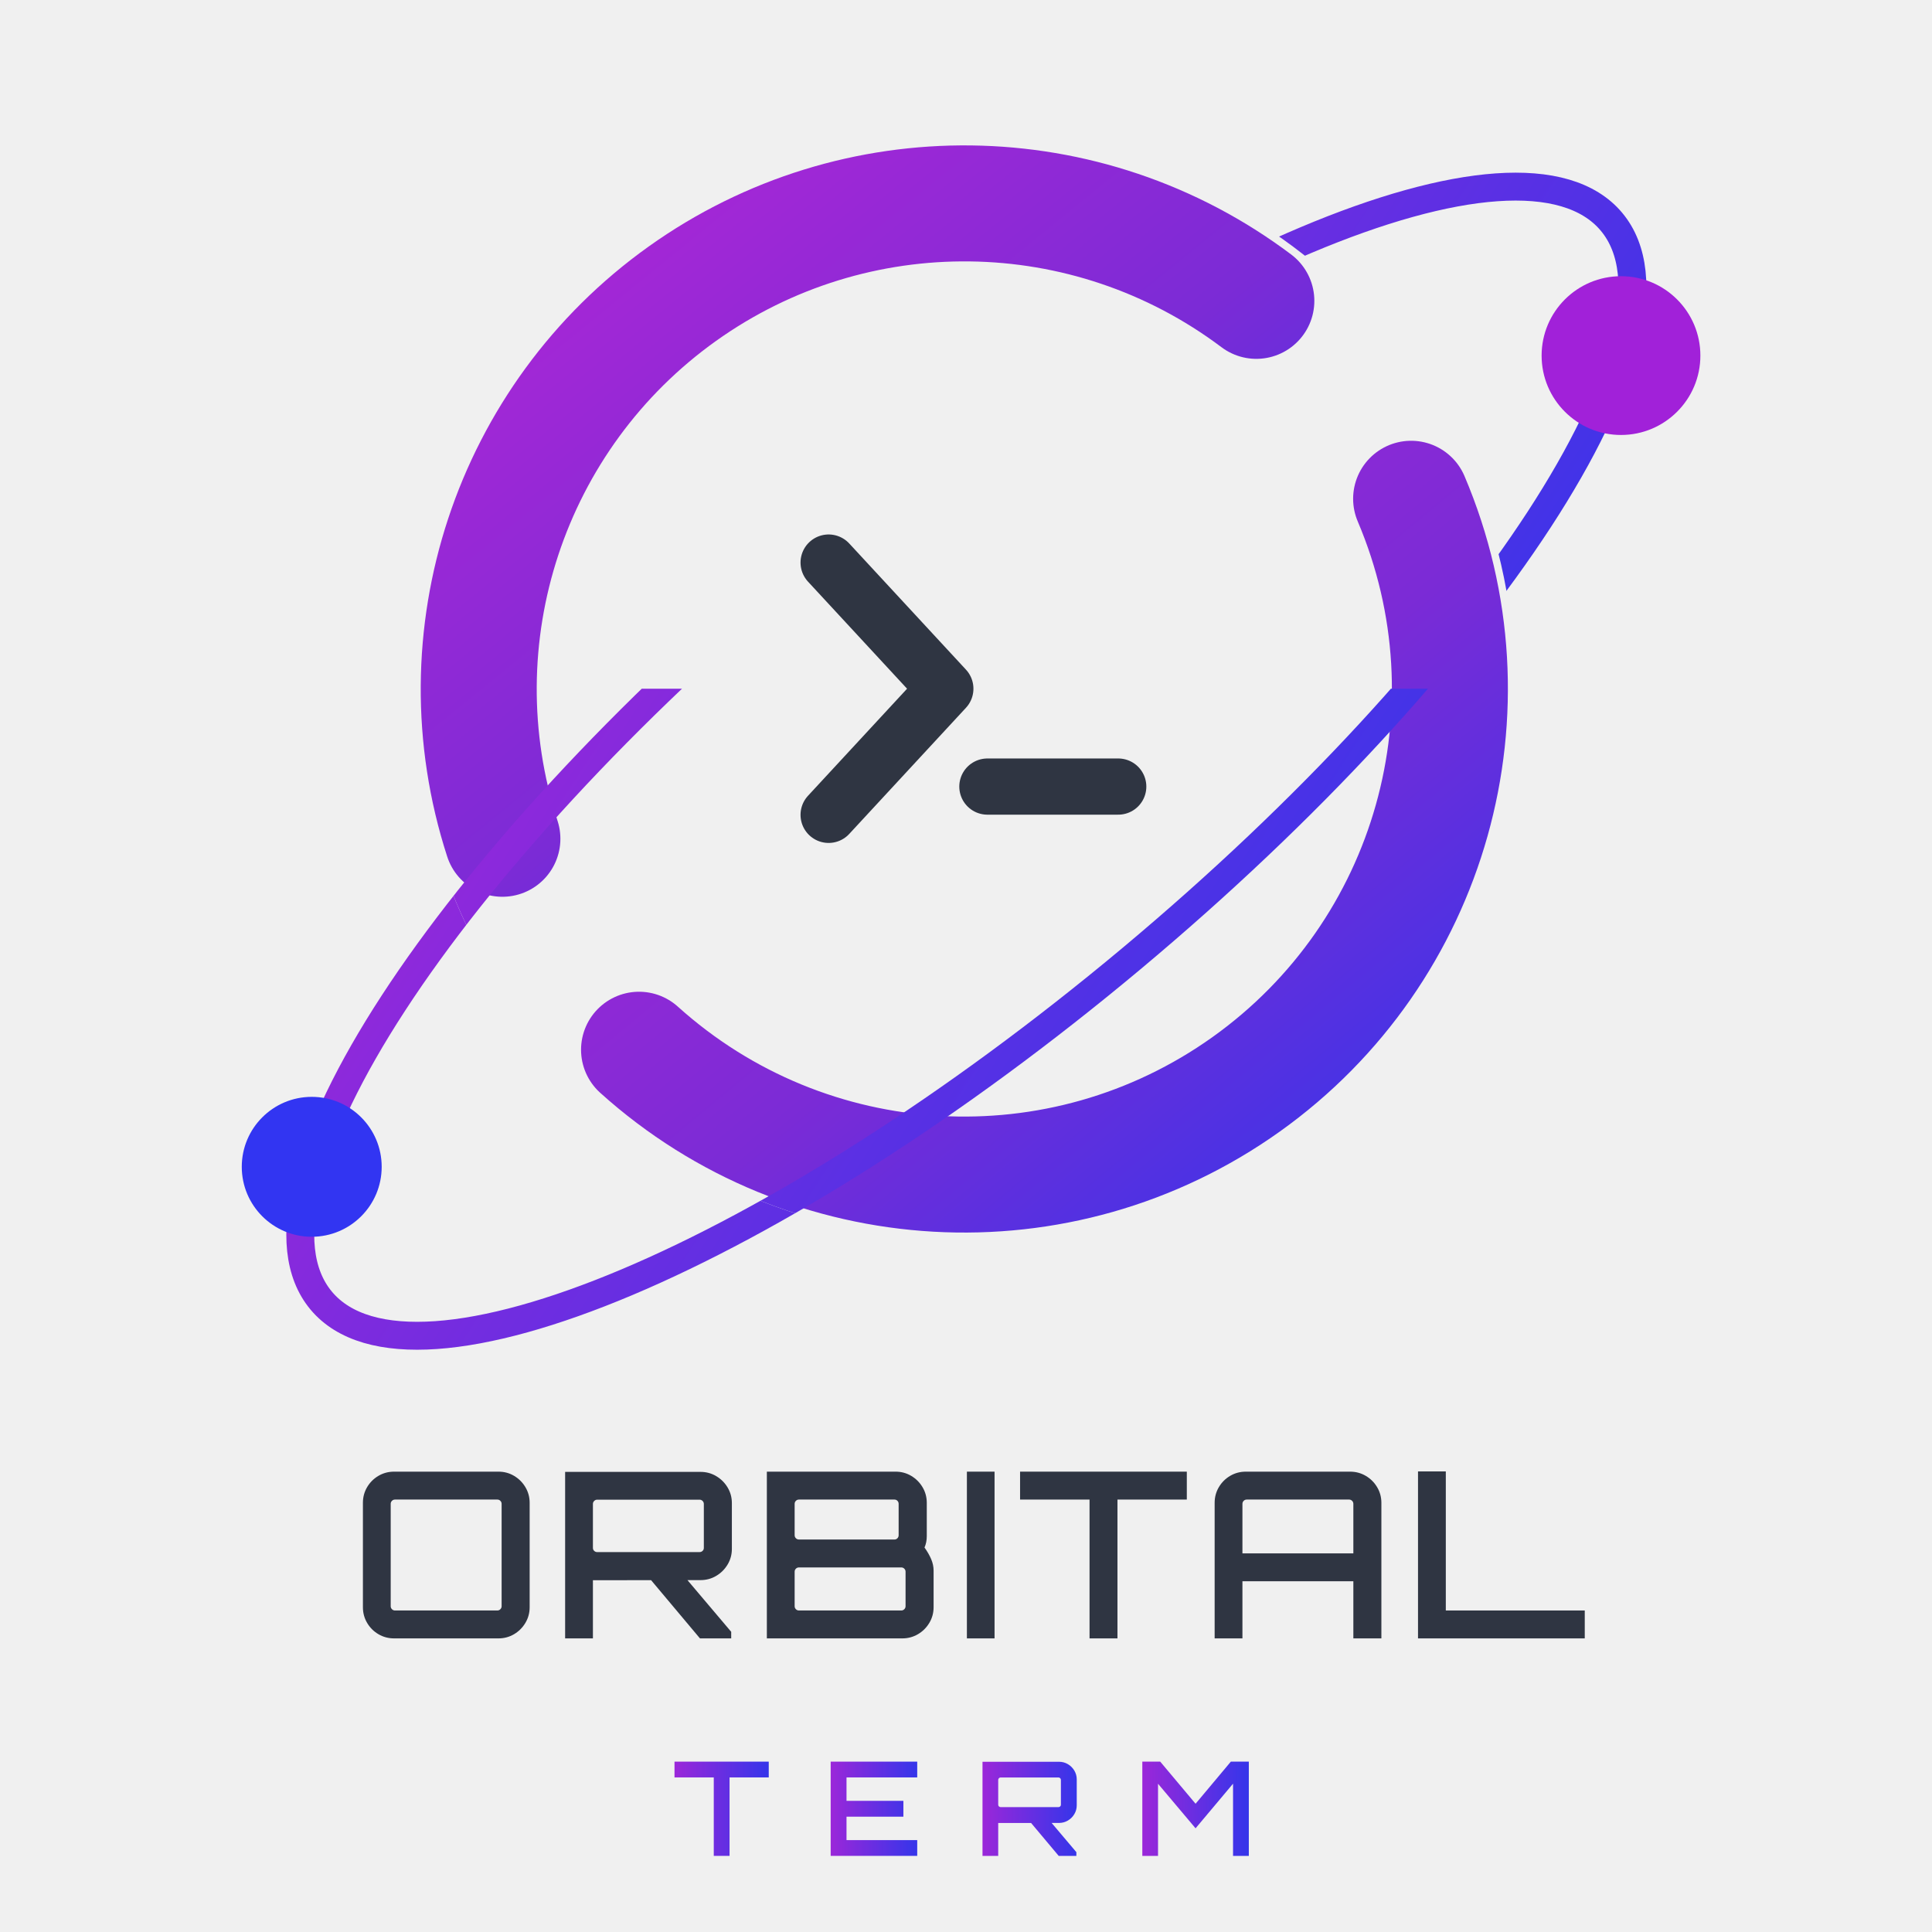
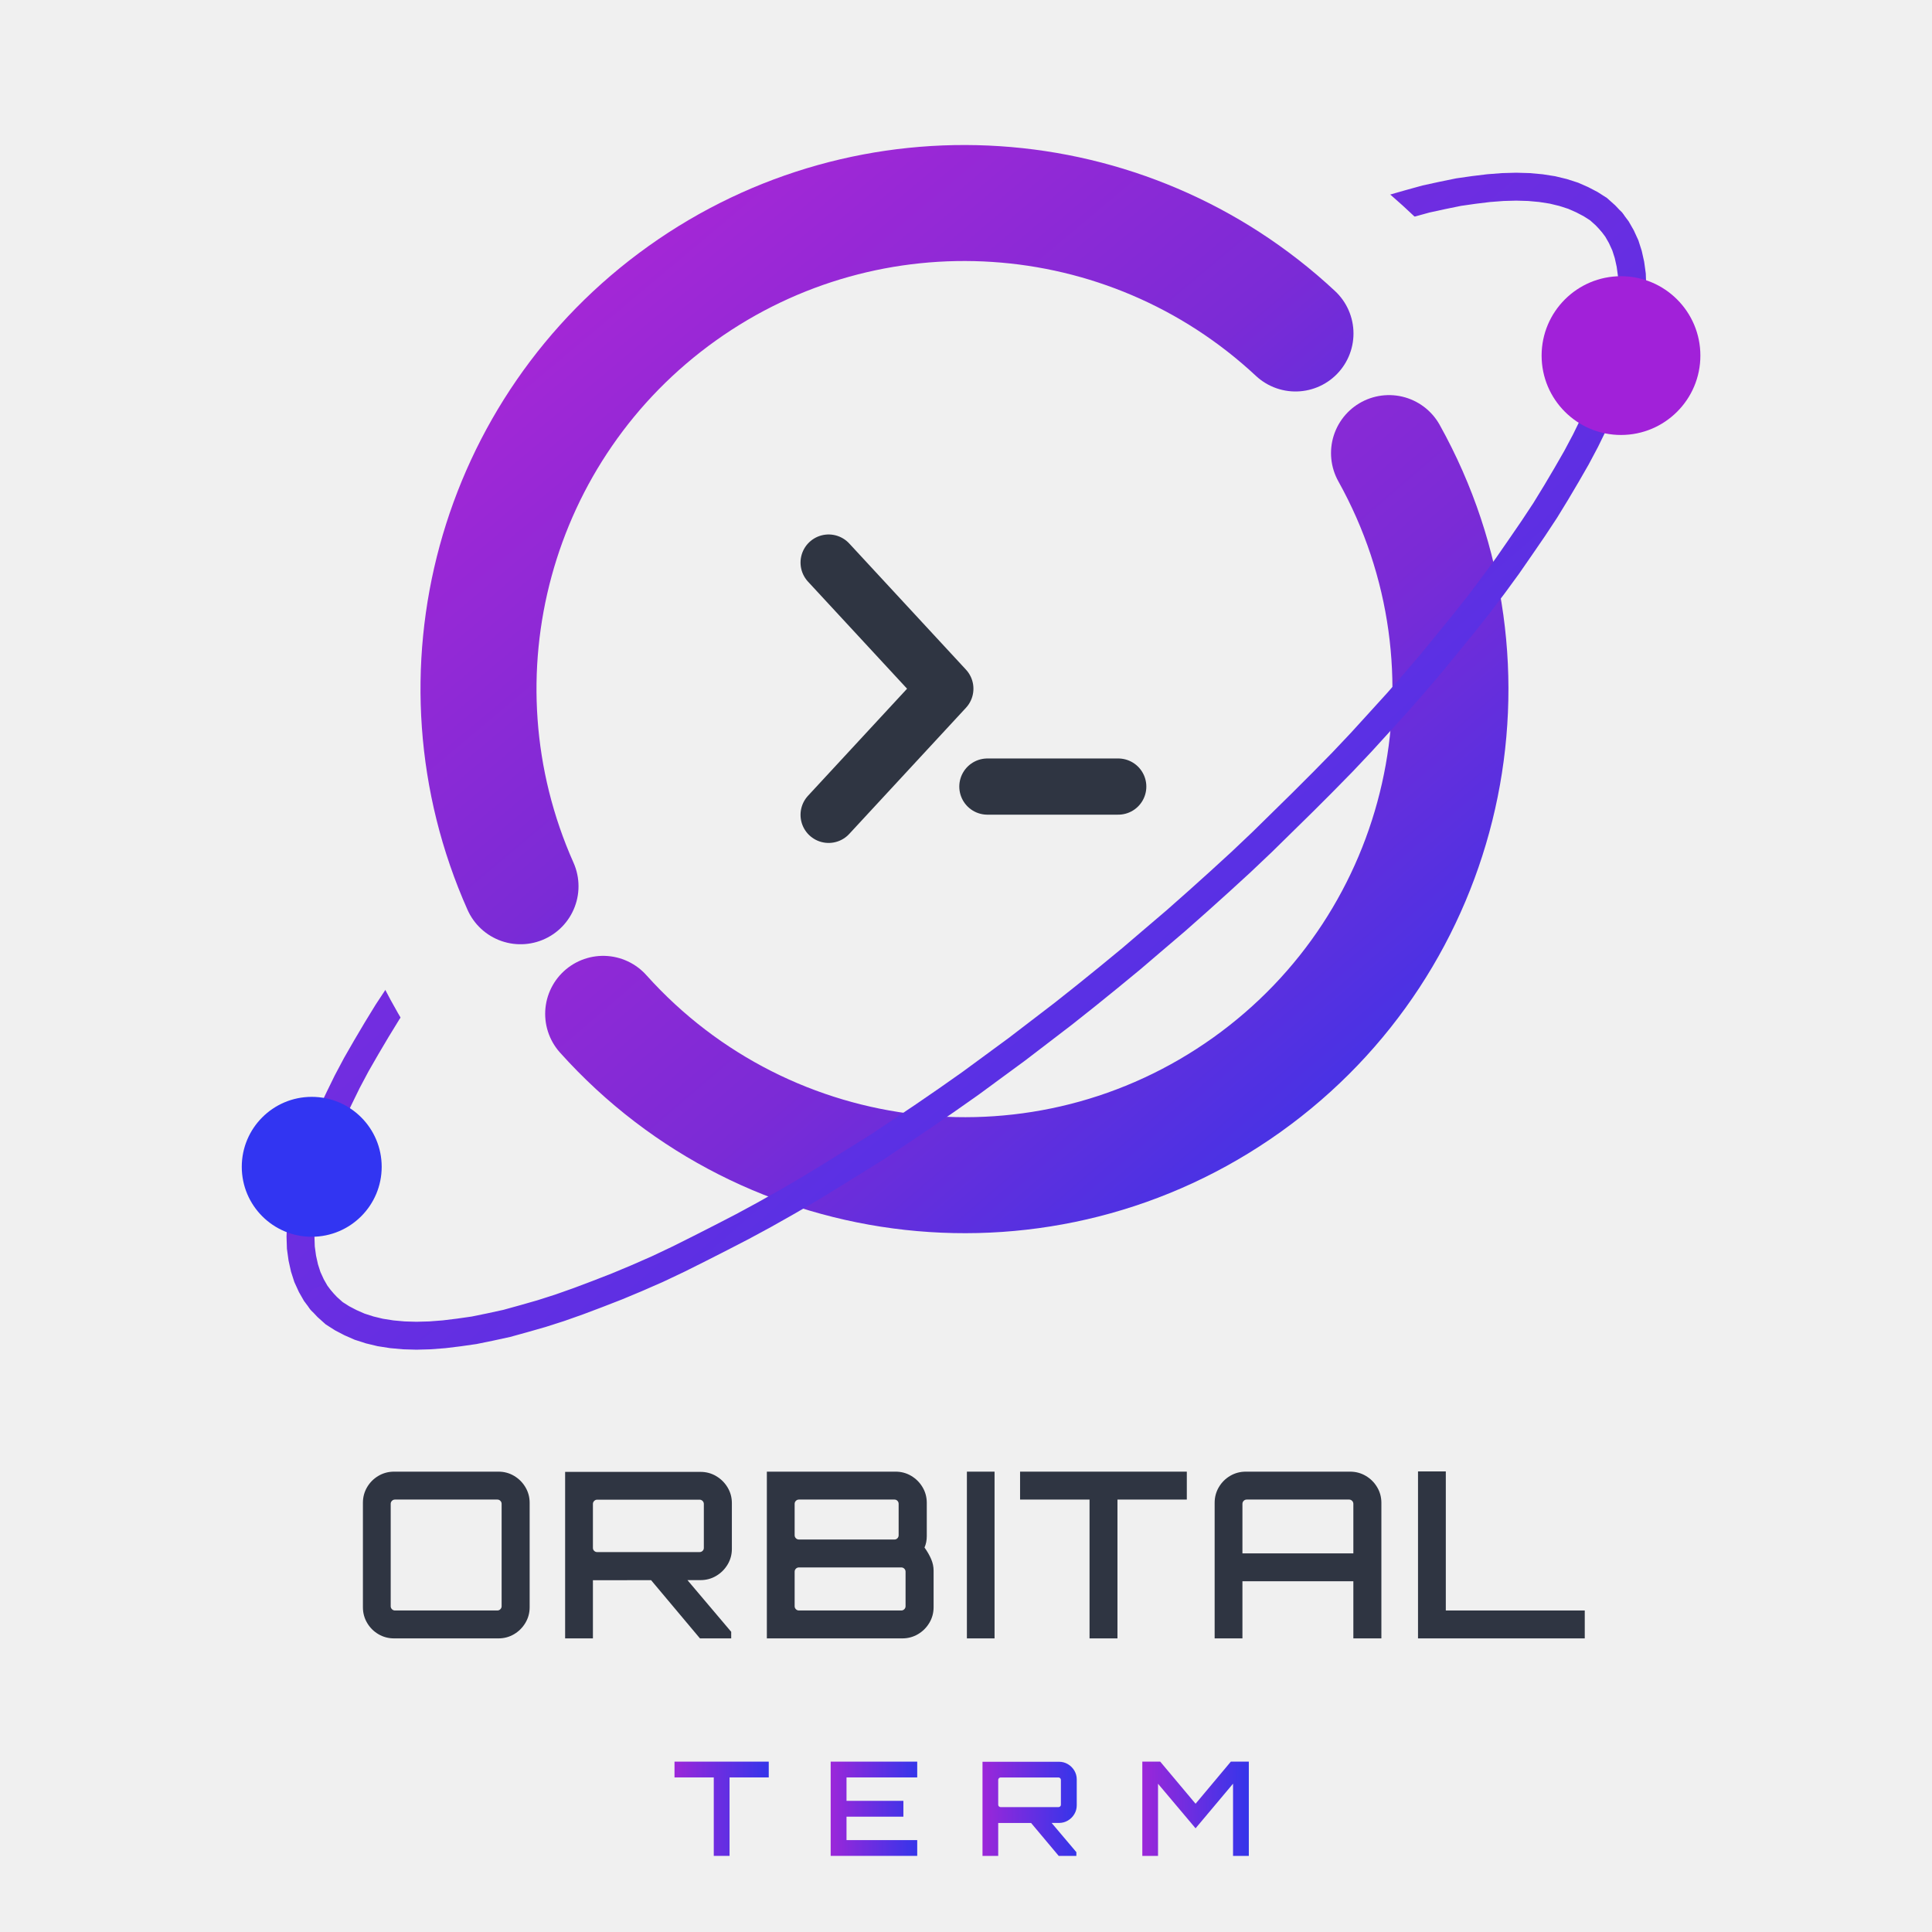
<svg xmlns="http://www.w3.org/2000/svg" viewBox="0 0 533 533" width="533" height="533">
  <defs>
    <linearGradient id="otRing" x1="0" y1="0" x2="1" y2="1">
      <stop offset="0" stop-color="#b026d6" />
      <stop offset="0.55" stop-color="#7b2bd6" />
      <stop offset="1" stop-color="#3535ea" />
    </linearGradient>
    <linearGradient id="otOrbit" x1="0" y1="0" x2="1" y2="1">
      <stop offset="0" stop-color="#9b27d9" />
      <stop offset="1" stop-color="#3535ea" />
    </linearGradient>
    <linearGradient id="otTerm" x1="0" y1="0" x2="1" y2="0">
      <stop offset="0" stop-color="#9b27d9" />
      <stop offset="1" stop-color="#3535ea" />
    </linearGradient>
-     <mask id="planetMask">
-       <rect x="0" y="0" width="533" height="533" fill="white" />
-       <circle cx="266" cy="190" r="152.0" fill="black" />
+     <mask id="pm">
+       <rect width="533" height="533" fill="white" />
+       <circle cx="266" cy="190" r="180.0" fill="black" />
    </mask>
-     <clipPath id="frontClip">
-       <path d="M114.0 190 A152.0 152.0 0 0 0 418.0 190 Z" />
-     </clipPath>
  </defs>
-   <g mask="url(#planetMask)">
-     <ellipse cx="266.6" cy="210" rx="232" ry="71" transform="rotate(-39.9 266.6 210)" fill="none" stroke="url(#otOrbit)" stroke-width="7.7" stroke-linecap="round" />
+   <g mask="url(#pm)">
+     <path d="M88.6 358.8 L87.1 356.8 L85.9 354.7 L84.8 352.3 L84.0 349.8 L83.4 347.1 L83.0 344.2 L82.9 341.2 L83.0 338.0 L83.3 334.7 L83.8 331.2 L84.5 327.6 L85.5 323.8 L86.7 319.9 L88.1 315.8 L89.7 311.6 L91.5 307.3 L93.6 302.9 L95.8 298.4 L98.3 293.7 L101.0 289.0 L103.9 284.1 L106.9 279.2 L110.2 274.2 L113.7 269.1 L117.3 263.9 L121.1 258.7 L125.1 253.4 L129.3 248.1 L133.7 242.7 L138.2 237.2 L142.8 231.8 L147.6 226.3 L152.6 220.8 L157.7 215.2 L162.9 209.7 L168.3 204.2 L173.8 198.7 L179.4 193.2 L185.0 187.7 L190.8 182.2 L196.7 176.8 L202.7 171.4 L208.8 166.0 L214.9 160.8 L221.1 155.5 L227.3 150.4 L233.6 145.3 L239.9 140.3 L246.3 135.4 L252.7 130.5 L259.1 125.8 L265.5 121.1 L271.9 116.6 L278.3 112.2 L284.7 107.9 L291.0 103.7 L297.4 99.7 L303.7 95.8 L309.9 92.0 L316.1 88.4 L322.3 84.9 L328.4 81.6 L334.4 78.5 L340.3 75.5 L346.1 72.6 L351.8 69.9 L357.5 67.4 L363.0 65.1 L368.4 63.0 L373.7 61.0 L378.8 59.2 L383.8 57.6 L388.7 56.2 L393.4 54.9 L398.0 53.9 L402.4 53.0 L406.6 52.4 L410.7 51.9 L414.6 51.6 L418.3 51.5 L421.8 51.6 L425.1 51.9 L428.3 52.4 L431.2 53.1 L434.0 54.0 L436.5 55.1 L438.8 56.3 L441.0 57.7 L442.9 59.4 L444.6 61.2" fill="none" stroke="url(#otOrbit)" stroke-width="7.7" stroke-linecap="round" />
  </g>
-   <path d="M389.3 137.6 A134 134 0 0 1 176.3 289.6" fill="none" stroke="url(#otRing)" stroke-width="32" stroke-linecap="round" />
-   <path d="M138.6 231.4 A134 134 0 0 1 346.6 83.0" fill="none" stroke="url(#otRing)" stroke-width="32" stroke-linecap="round" />
+   <path d="M383.2 125.0 A134 134 0 0 1 166.4 279.7" fill="none" stroke="url(#otRing)" stroke-width="32" stroke-linecap="round" />
+   <path d="M143.6 244.5 A134 134 0 0 1 357.4 92.0" fill="none" stroke="url(#otRing)" stroke-width="32" stroke-linecap="round" />
  <g fill="none" stroke="#2f3542" stroke-width="15.5" stroke-linecap="round" stroke-linejoin="round">
    <path d="M228.6 155.2 L260.8 190.0 L228.6 224.8" />
    <path d="M272.4 217.0 L308.5 217.0" />
  </g>
-   <g clip-path="url(#frontClip)">
-     <ellipse cx="266.6" cy="210" rx="232" ry="71" transform="rotate(-39.9 266.6 210)" fill="none" stroke="url(#otOrbit)" stroke-width="7.7" stroke-linecap="round" />
-   </g>
+   <path d="M444.6 61.2 L446.1 63.2 L447.3 65.3 L448.4 67.7 L449.2 70.2 L449.8 72.9 L450.2 75.8 L450.3 78.8 L450.2 82.0 L449.9 85.3 L449.4 88.8 L448.7 92.4 L447.7 96.2 L446.5 100.1 L445.1 104.2 L443.5 108.4 L441.7 112.7 L439.6 117.1 L437.4 121.6 L434.9 126.3 L432.2 131.0 L429.3 135.9 L426.3 140.8 L423.0 145.8 L419.5 150.9 L415.9 156.1 L412.1 161.3 L408.1 166.6 L403.9 171.9 L399.5 177.3 L395.0 182.8 L390.4 188.2 L385.6 193.7 L380.6 199.2 L375.5 204.8 L370.3 210.3 L364.9 215.8 L359.4 221.3 L353.8 226.8 L348.2 232.3 L342.4 237.8 L336.5 243.2 L330.5 248.6 L324.4 254.0 L318.3 259.2 L312.1 264.5 L305.9 269.6 L299.6 274.7 L293.3 279.7 L286.9 284.6 L280.5 289.5 L274.1 294.2 L267.7 298.9 L261.3 303.4 L254.9 307.8 L248.5 312.1 L242.2 316.3 L235.8 320.3 L229.5 324.2 L223.3 328.0 L217.1 331.6 L210.9 335.1 L204.8 338.4 L198.8 341.5 L192.9 344.5 L187.1 347.4 L181.4 350.1 L175.7 352.6 L170.2 354.9 L164.8 357.0 L159.5 359.0 L154.4 360.8 L149.4 362.4 L144.5 363.8 L139.8 365.1 L135.2 366.1 L130.8 367.0 L126.6 367.6 L122.5 368.1 L118.6 368.4 L114.9 368.5 L111.4 368.4 L108.1 368.1 L104.9 367.6 L102.0 366.9 L99.2 366.0 L96.7 364.9 L94.4 363.7 L92.2 362.3 L90.3 360.6 L88.6 358.8" fill="none" stroke="url(#otOrbit)" stroke-width="7.7" stroke-linecap="round" />
  <circle cx="447.2" cy="98.1" r="21.9" fill="#A121D9" />
  <circle cx="86.0" cy="321.9" r="19.3" fill="#3235F2" />
  <g fill="#2f3542">
    <path transform="translate(96.67,452.00) scale(0.06389,-0.06389)" d="M188.757 0Q151.804 0 121.01 18.108Q90.216 36.216 72.108 67.01Q54 97.804 54 134.757V585.243Q54 622.196 72.108 652.99Q90.216 683.784 121.01 701.892Q151.804 720 188.757 720H639.243Q675.998 720 706.627 701.892Q737.257 683.784 755.628 652.99Q774 622.196 774 585.243V134.757Q774 97.804 755.628 67.01Q737.257 36.216 706.627 18.108Q675.998 0 639.243 0ZM192.446 120.528H634.5Q642.067 120.528 647.506 125.967Q652.945 131.406 652.945 138.973V581.027Q652.945 588.594 647.506 594.033Q642.067 599.472 634.5 599.472H192.446Q184.879 599.472 179.44 594.033Q174.001 588.594 174.001 581.027V138.973Q174.001 131.406 179.44 125.967Q184.879 120.528 192.446 120.528Z" />
    <path transform="translate(152.33,452.00) scale(0.06389,-0.06389)" d="M638.175 0 416.878 263.662H574.001L773.108 28.406V0ZM56 0V719H640.716Q677.669 719 708.463 700.655Q739.257 682.311 757.628 651.621Q776 620.932 776 584.243V386.419Q776 349.73 757.628 319.04Q739.257 288.351 708.463 270.006Q677.669 251.662 640.716 251.662L176.001 251.135V0ZM194.446 372.663H636.5Q644.067 372.663 649.506 377.865Q654.945 383.068 654.945 390.635V580.554Q654.945 588.121 649.506 593.56Q644.067 598.999 636.5 598.999H194.446Q186.879 598.999 181.44 593.56Q176.001 588.121 176.001 580.554V390.635Q176.001 383.068 181.44 377.865Q186.879 372.663 194.446 372.663Z" />
    <path transform="translate(207.79,452.00) scale(0.06389,-0.06389)" d="M59 0V720H614.824Q651.579 720 682.208 701.892Q712.838 683.784 731.209 652.99Q749.581 622.196 749.581 585.243V441.73Q749.581 428.257 747.135 415.811Q744.689 403.365 739.743 392.419Q758.054 366.797 768.527 342.27Q779 317.743 779 292.743V134.757Q779 97.804 760.628 67.01Q742.257 36.216 711.463 18.108Q680.669 0 643.716 0H59ZM197.446 120.528H639.5Q647.067 120.528 652.506 125.967Q657.945 131.406 657.945 138.973V288Q657.945 295.567 652.506 301.006Q647.067 306.445 639.5 306.445H197.446Q189.879 306.445 184.44 301.006Q179.001 295.567 179.001 288V138.973Q179.001 131.406 184.44 125.967Q189.879 120.528 197.446 120.528ZM197.446 426.973H610.081Q617.648 426.973 622.851 432.412Q628.053 437.852 628.053 445.419V581.027Q628.053 588.594 622.851 594.033Q617.648 599.472 610.081 599.472H197.446Q189.879 599.472 184.44 594.033Q179.001 588.594 179.001 581.027V445.419Q179.001 437.852 184.44 432.412Q189.879 426.973 197.446 426.973Z" />
    <path transform="translate(263.71,452.00) scale(0.06389,-0.06389)" d="M47.554 0V720H166.973V0Z" />
    <path transform="translate(280.14,452.00) scale(0.06389,-0.06389)" d="M319.973 0V599.472H20V720H740V599.472H440.5V0Z" />
    <path transform="translate(331.39,452.00) scale(0.06389,-0.06389)" d="M58 0V585.243Q58 622.196 76.108 652.99Q94.216 683.784 125.01 701.892Q155.804 720 192.757 720H642.716Q679.669 720 710.463 701.892Q741.257 683.784 759.628 652.99Q778 622.196 778 585.243V0H656.945V246.662H178.001V0H58ZM178.001 367.19H656.945V581.027Q656.945 588.594 651.506 594.033Q646.067 599.472 638.5 599.472H196.446Q188.879 599.472 183.44 594.033Q178.001 588.594 178.001 581.027V367.19Z" />
    <path transform="translate(387.56,452.00) scale(0.06389,-0.06389)" d="M57 0V721H177.001V120.528H777V0Z" />
  </g>
  <g fill="url(#otTerm)">
    <path transform="translate(185.36,512.00) scale(0.03611,-0.03611)" d="M319.973 0V599.472H20V720H740V599.472H440.5V0Z" />
    <path transform="translate(227.07,512.00) scale(0.03611,-0.03611)" d="M58 0V720H719.216V599.472H179.055V420.5H613.595V299.5H179.055V120.528H719.216V0Z" />
    <path transform="translate(269.03,512.00) scale(0.03611,-0.03611)" d="M638.175 0 416.878 263.662H574.001L773.108 28.406V0ZM56 0V719H640.716Q677.669 719 708.463 700.655Q739.257 682.311 757.628 651.621Q776 620.932 776 584.243V386.419Q776 349.73 757.628 319.04Q739.257 288.351 708.463 270.006Q677.669 251.662 640.716 251.662L176.001 251.135V0ZM194.446 372.663H636.5Q644.067 372.663 649.506 377.865Q654.945 383.068 654.945 390.635V580.554Q654.945 588.121 649.506 593.56Q644.067 598.999 636.5 598.999H194.446Q186.879 598.999 181.44 593.56Q176.001 588.121 176.001 580.554V390.635Q176.001 383.068 181.44 377.865Q186.879 372.663 194.446 372.663Z" />
    <path transform="translate(313.12,512.00) scale(0.03611,-0.03611)" d="M56 0V720H192.825L462.838 398.258L732.324 720H869.676V0H749.148V551.579L462.838 210.648L176.001 551.052V0Z" />
  </g>
</svg>
